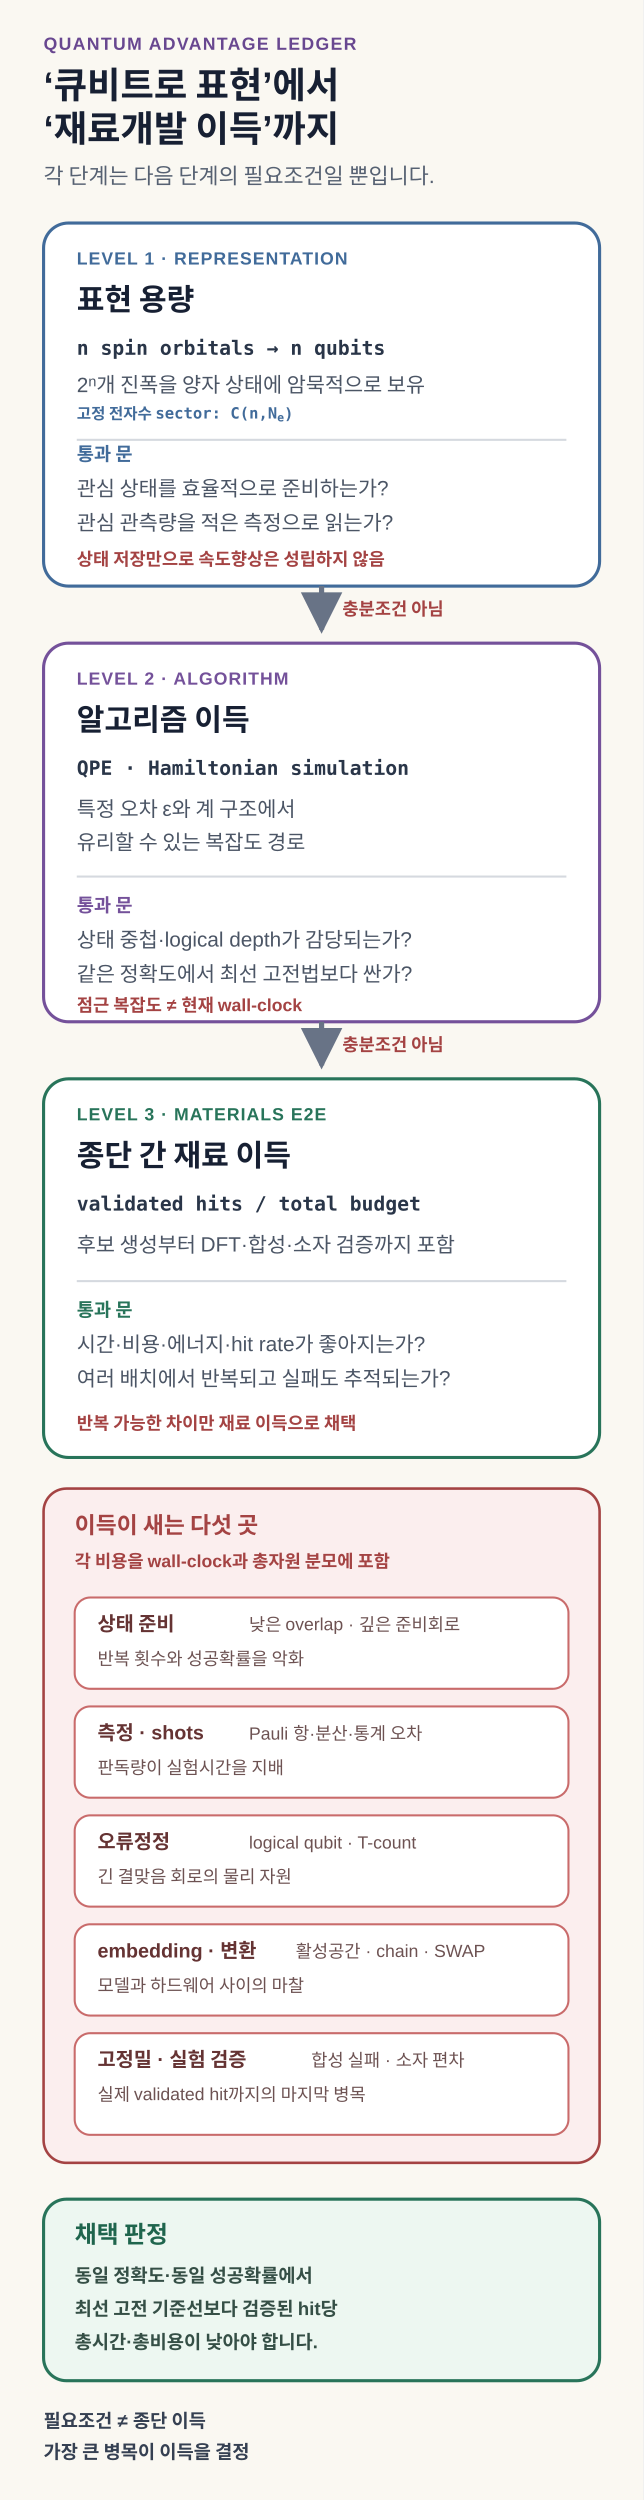
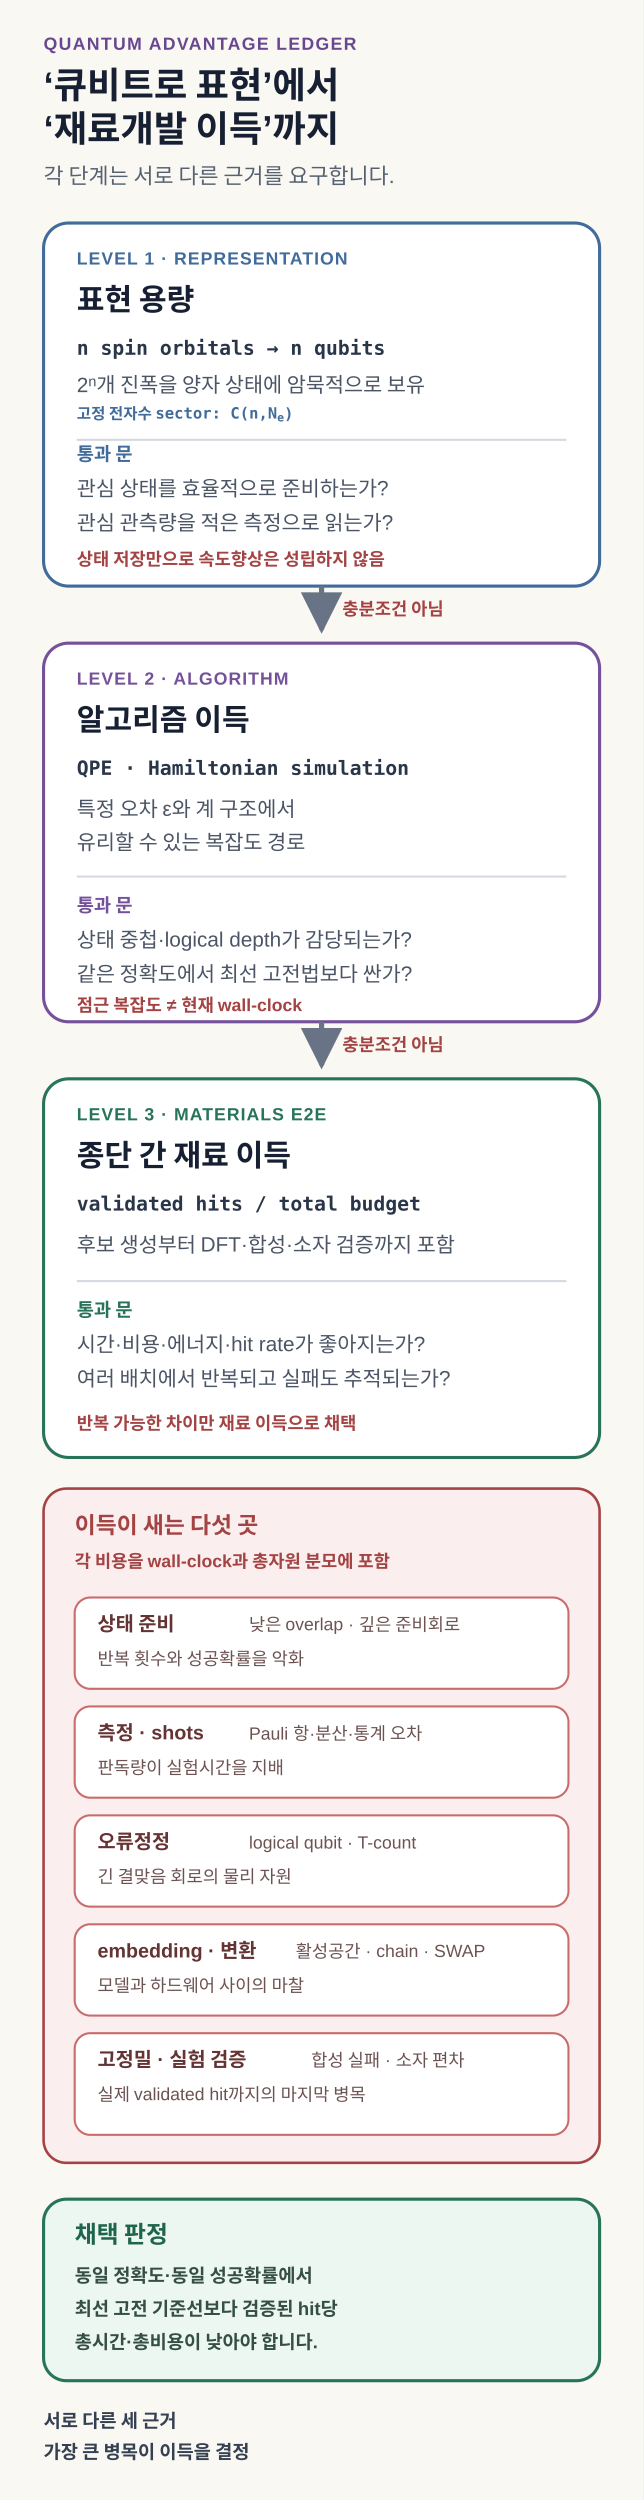
<svg xmlns="http://www.w3.org/2000/svg" width="620" height="2410" viewBox="0 0 620 2410" role="img" aria-labelledby="title desc">
  <defs>
    <style>
      .bg{fill:#faf8f2}.eyebrow{font:700 17px 'Segoe UI','Noto Sans KR',Arial,sans-serif;letter-spacing:1.3px;fill:#684790}.title{font:700 35px 'Segoe UI','Noto Sans KR',Arial,sans-serif;fill:#172033}.subtitle{font:400 21px 'Segoe UI','Noto Sans KR',Arial,sans-serif;fill:#566172}.card{fill:#fff;stroke-width:3}.c1{stroke:#416b9a}.c2{stroke:#74519a}.c3{stroke:#28745a}.tag{font:800 17px 'Segoe UI','Noto Sans KR',Arial,sans-serif;letter-spacing:1px}.head{font:700 29px 'Segoe UI','Noto Sans KR',Arial,sans-serif;fill:#172033}.body{font:400 20px 'Segoe UI','Noto Sans KR',Arial,sans-serif;fill:#4b5565}.formula{font:600 19px Consolas,'Segoe UI Symbol',monospace;fill:#293548}.sector{font:700 15px Consolas,'Segoe UI Symbol',monospace;fill:#416b9a}.gate{font:700 18px 'Segoe UI','Noto Sans KR',Arial,sans-serif}.flow{stroke:#687386;stroke-width:5;fill:none}.notelabel{font:700 17px 'Segoe UI','Noto Sans KR',Arial,sans-serif;fill:#a44343}.ledger{fill:#fbeeee;stroke:#a44343;stroke-width:2.5}.ledgerhead{font:800 22px 'Segoe UI','Noto Sans KR',Arial,sans-serif;fill:#a44343}.leak{fill:#fff;stroke:#c96b6b;stroke-width:2}.leakhead{font:700 19px 'Segoe UI','Noto Sans KR',Arial,sans-serif;fill:#653333}.leakbody{font:400 17px 'Segoe UI','Noto Sans KR',Arial,sans-serif;fill:#6d5252}.verdict{fill:#edf7f1;stroke:#28745a;stroke-width:3}.verdicthead{font:800 23px 'Segoe UI','Noto Sans KR',Arial,sans-serif;fill:#1f654d}.verdictbody{font:600 18px 'Segoe UI','Noto Sans KR',Arial,sans-serif;fill:#354f46}.footer{font:700 18px 'Segoe UI','Noto Sans KR',Arial,sans-serif;fill:#354052}
    </style>
    <marker id="arrow" viewBox="0 0 10 10" refX="9" refY="5" markerWidth="8" markerHeight="8" orient="auto">
      <path d="M0 0L10 5L0 10Z" fill="#687386" />
    </marker>
  </defs>
  <rect class="bg" width="620" height="2410" />
  <text class="eyebrow" x="42" y="48">QUANTUM ADVANTAGE LEDGER</text>
  <text class="title" x="42" y="94">‘큐비트로 표현’에서</text>
  <text class="title" x="42" y="136">‘재료개발 이득’까지</text>
-   <text class="subtitle" x="42" y="177">각 단계는 다음 단계의 필요조건일 뿐입니다.</text>
+   <text class="subtitle" x="42" y="177">각 단계는 서로 다른 근거를 요구합니다.</text>
  <rect class="card c1" x="42" y="215" rx="24" width="536" height="350" />
  <text class="tag" x="74" y="255" fill="#416b9a">LEVEL 1 · REPRESENTATION</text>
  <text class="head" x="74" y="299">표현 용량</text>
  <text class="formula" x="74" y="342">n spin orbitals → n qubits</text>
  <text class="body" x="74" y="378">2<tspan baseline-shift="super" font-size="14">n</tspan>개 진폭을 양자 상태에 암묵적으로 보유</text>
  <text class="sector" x="74" y="404">고정 전자수 sector: C(n,N<tspan baseline-shift="sub" font-size="11">e</tspan>)</text>
  <line x1="74" y1="424" x2="546" y2="424" stroke="#d5d9df" stroke-width="2" />
  <text class="gate" x="74" y="444" fill="#416b9a">통과 문</text>
  <text class="body" x="74" y="478">관심 상태를 효율적으로 준비하는가?</text>
  <text class="body" x="74" y="511">관심 관측량을 적은 측정으로 읽는가?</text>
  <text class="notelabel" x="74" y="545">상태 저장만으로 속도향상은 성립하지 않음</text>
  <path class="flow" d="M310 565 L310 607" marker-end="url(#arrow)" />
  <text class="notelabel" x="330" y="593">충분조건 아님</text>
  <rect class="card c2" x="42" y="620" rx="24" width="536" height="365" />
  <text class="tag" x="74" y="660" fill="#74519a">LEVEL 2 · ALGORITHM</text>
  <text class="head" x="74" y="704">알고리즘 이득</text>
  <text class="formula" x="74" y="747">QPE · Hamiltonian simulation</text>
  <text class="body" x="74" y="787">특정 오차 ε와 계 구조에서</text>
  <text class="body" x="74" y="819">유리할 수 있는 복잡도 경로</text>
  <line x1="74" y1="845" x2="546" y2="845" stroke="#d5d9df" stroke-width="2" />
  <text class="gate" x="74" y="879" fill="#74519a">통과 문</text>
  <text class="body" x="74" y="913">상태 중첩·logical depth가 감당되는가?</text>
  <text class="body" x="74" y="946">같은 정확도에서 최선 고전법보다 싼가?</text>
  <text class="notelabel" x="74" y="975">점근 복잡도 ≠ 현재 wall-clock</text>
  <path class="flow" d="M310 985 L310 1027" marker-end="url(#arrow)" />
  <text class="notelabel" x="330" y="1013">충분조건 아님</text>
  <rect class="card c3" x="42" y="1040" rx="24" width="536" height="365" />
  <text class="tag" x="74" y="1080" fill="#28745a">LEVEL 3 · MATERIALS E2E</text>
  <text class="head" x="74" y="1124">종단 간 재료 이득</text>
  <text class="formula" x="74" y="1167">validated hits / total budget</text>
  <text class="body" x="74" y="1207">후보 생성부터 DFT·합성·소자 검증까지 포함</text>
  <line x1="74" y1="1235" x2="546" y2="1235" stroke="#d5d9df" stroke-width="2" />
  <text class="gate" x="74" y="1269" fill="#28745a">통과 문</text>
  <text class="body" x="74" y="1303">시간·비용·에너지·hit rate가 좋아지는가?</text>
  <text class="body" x="74" y="1336">여러 배치에서 반복되고 실패도 추적되는가?</text>
  <text class="notelabel" x="74" y="1378">반복 가능한 차이만 재료 이득으로 채택</text>
  <rect class="ledger" x="42" y="1435" rx="22" width="536" height="650" />
  <text class="ledgerhead" x="72" y="1478">이득이 새는 다섯 곳</text>
  <text class="notelabel" x="72" y="1511">각 비용을 wall-clock과 총자원 분모에 포함</text>
  <rect class="leak" x="72" y="1540" rx="15" width="476" height="88" />
  <text class="leakhead" x="94" y="1572">상태 준비</text>
  <text class="leakbody" x="240" y="1572">낮은 overlap · 깊은 준비회로</text>
  <text class="leakbody" x="94" y="1605">반복 횟수와 성공확률을 악화</text>
  <rect class="leak" x="72" y="1645" rx="15" width="476" height="88" />
  <text class="leakhead" x="94" y="1677">측정 · shots</text>
  <text class="leakbody" x="240" y="1677">Pauli 항·분산·통계 오차</text>
  <text class="leakbody" x="94" y="1710">판독량이 실험시간을 지배</text>
  <rect class="leak" x="72" y="1750" rx="15" width="476" height="88" />
  <text class="leakhead" x="94" y="1782">오류정정</text>
  <text class="leakbody" x="240" y="1782">logical qubit · T-count</text>
  <text class="leakbody" x="94" y="1815">긴 결맞음 회로의 물리 자원</text>
  <rect class="leak" x="72" y="1855" rx="15" width="476" height="88" />
  <text class="leakhead" x="94" y="1887">embedding · 변환</text>
  <text class="leakbody" x="285" y="1887">활성공간 · chain · SWAP</text>
  <text class="leakbody" x="94" y="1920">모델과 하드웨어 사이의 마찰</text>
  <rect class="leak" x="72" y="1960" rx="15" width="476" height="98" />
  <text class="leakhead" x="94" y="1992">고정밀 · 실험 검증</text>
  <text class="leakbody" x="300" y="1992">합성 실패 · 소자 편차</text>
  <text class="leakbody" x="94" y="2025">실제 validated hit까지의 마지막 병목</text>
  <rect class="verdict" x="42" y="2120" rx="22" width="536" height="175" />
  <text class="verdicthead" x="72" y="2162">채택 판정</text>
  <text class="verdictbody" x="72" y="2200">동일 정확도·동일 성공확률에서</text>
  <text class="verdictbody" x="72" y="2232">최선 고전 기준선보다 검증된 hit당</text>
  <text class="verdictbody" x="72" y="2264">총시간·총비용이 낮아야 합니다.</text>
-   <text class="footer" x="42" y="2340">필요조건 ≠ 종단 이득</text>
+   <text class="footer" x="42" y="2340">서로 다른 세 근거</text>
  <text class="footer" x="42" y="2370">가장 큰 병목이 이득을 결정</text>
</svg>
